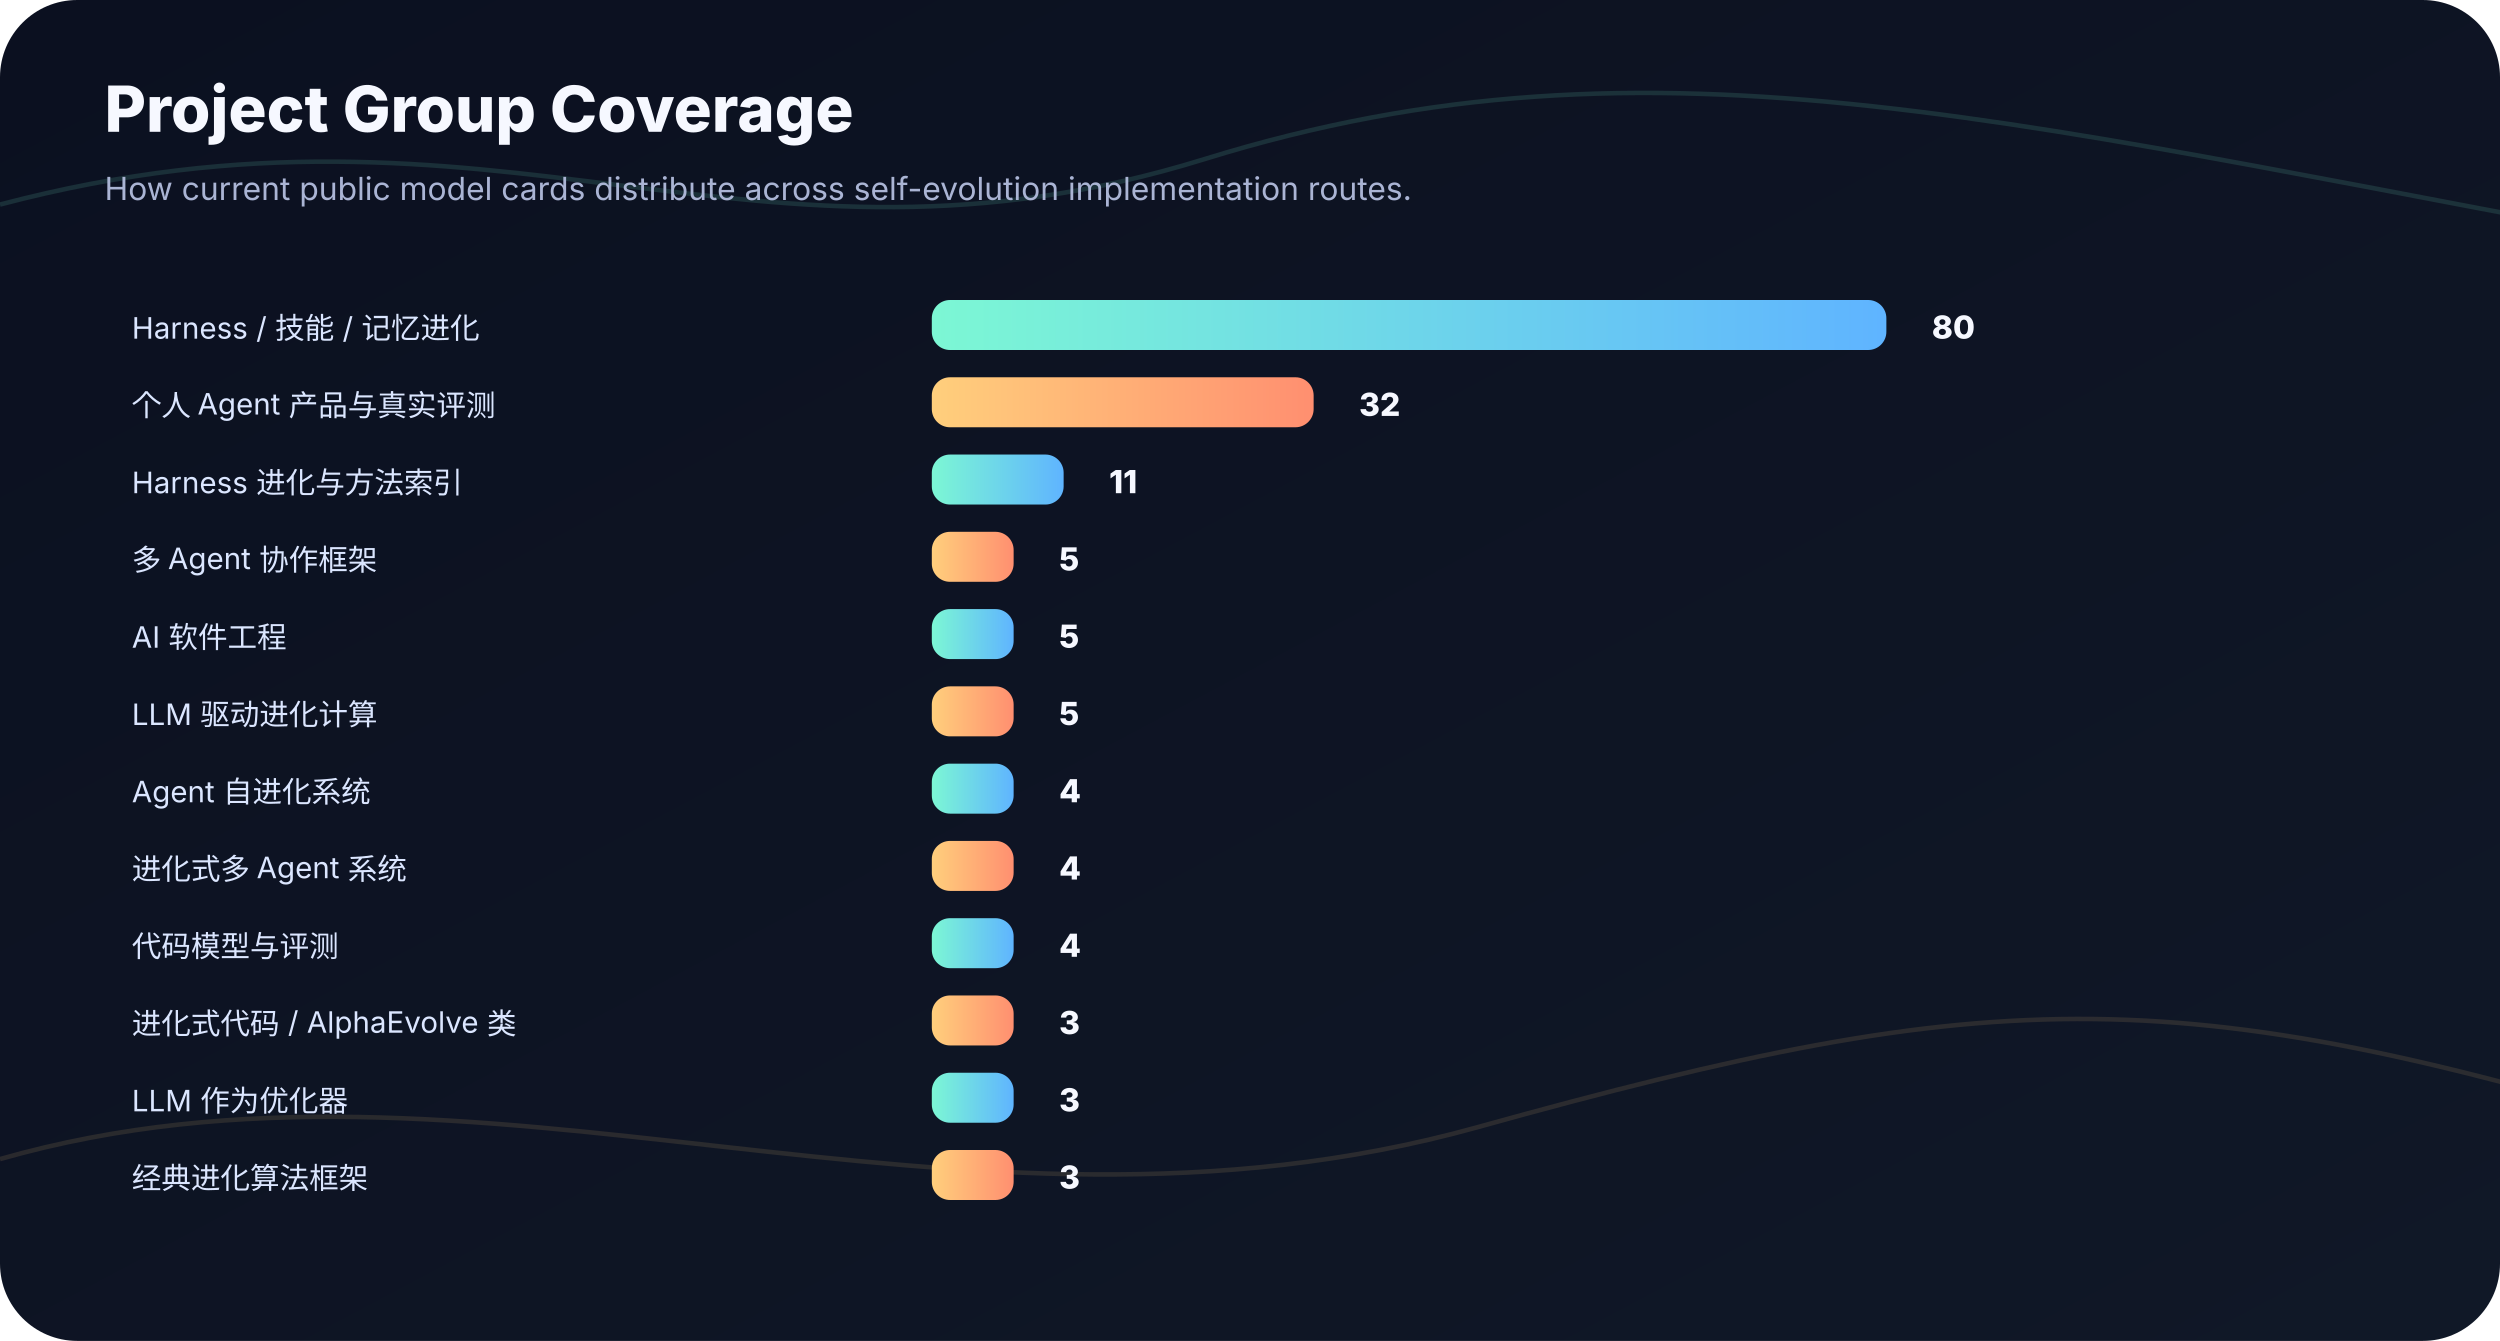
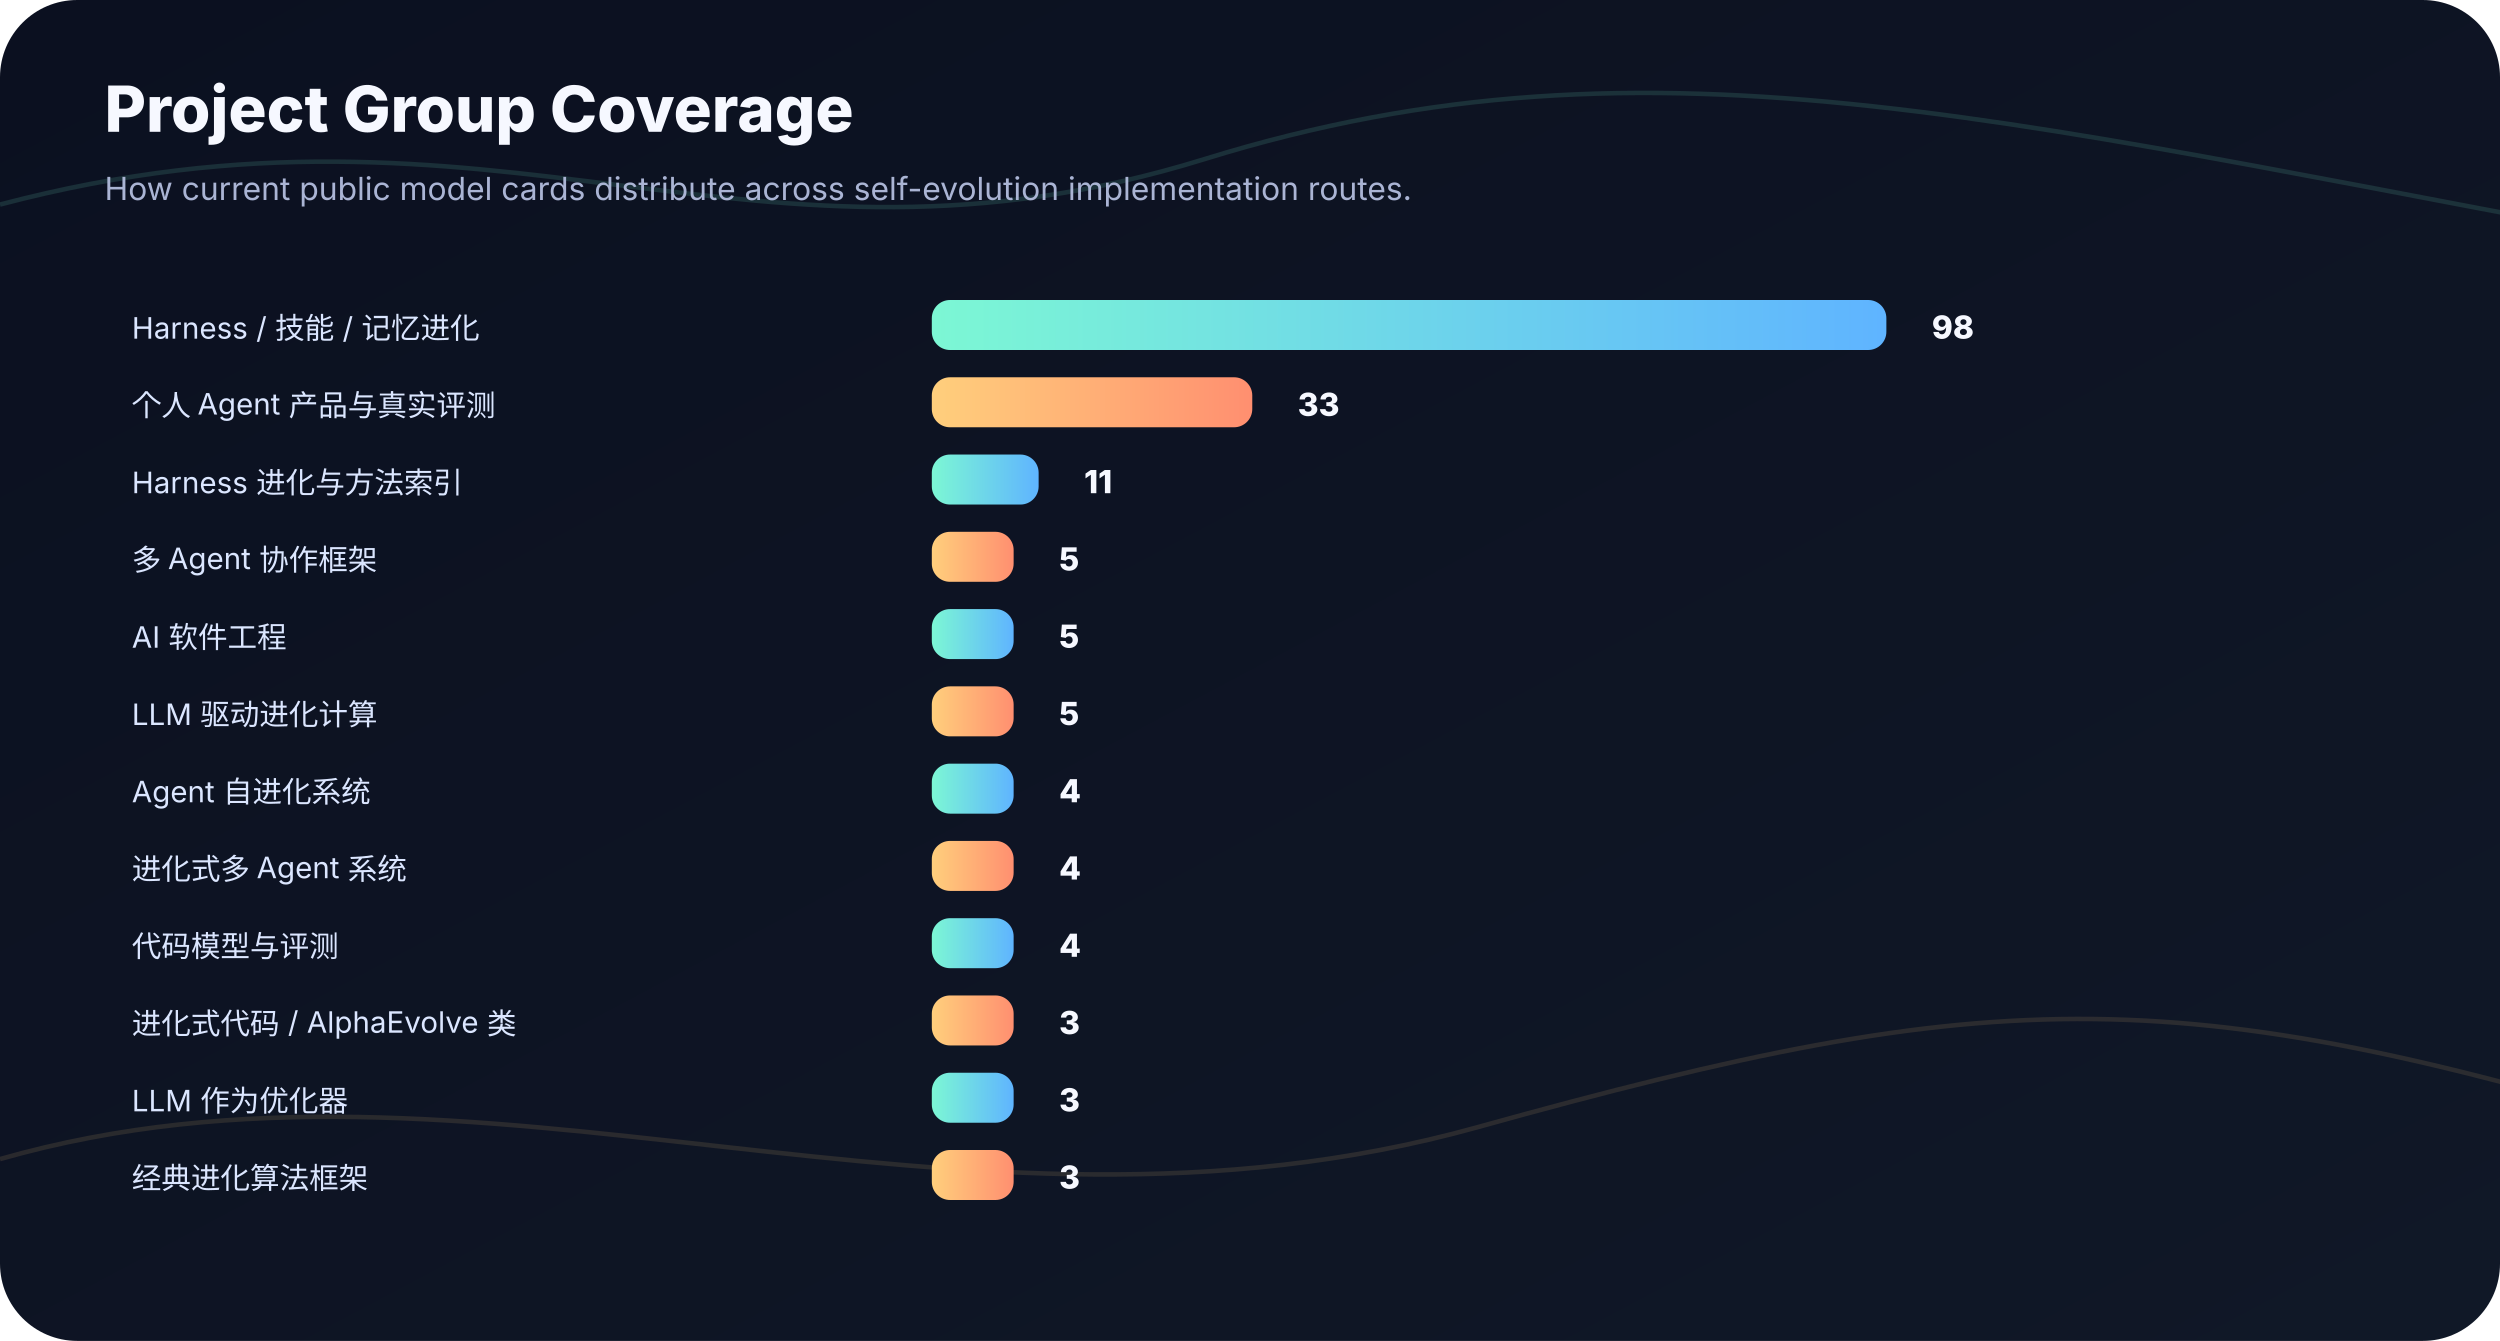
<svg xmlns="http://www.w3.org/2000/svg" width="1100" height="590" viewBox="0 0 1100 590" role="img" aria-labelledby="title desc">
  <defs>
    <linearGradient id="bg" x1="0" x2="1" y1="0" y2="1">
      <stop offset="0" stop-color="#0b1020" />
      <stop offset="1" stop-color="#101827" />
    </linearGradient>
    <linearGradient id="teal" x1="0" x2="1">
      <stop offset="0" stop-color="#7cf7d4" />
      <stop offset="1" stop-color="#5fb4ff" />
    </linearGradient>
    <linearGradient id="amber" x1="0" x2="1">
      <stop offset="0" stop-color="#ffcf7c" />
      <stop offset="1" stop-color="#ff8f70" />
    </linearGradient>
    <filter id="softShadow" x="-20%" y="-20%" width="140%" height="140%">
      <feDropShadow dx="0" dy="12" stdDeviation="18" flood-color="#000000" flood-opacity=".28" />
    </filter>
  </defs>
  <rect width="100%" height="100%" rx="34" fill="url(#bg)" />
  <path d="M0 90 C220 32 330 132 530 70 S890 56 1200 112" fill="none" stroke="#7cf7d4" stroke-opacity=".13" stroke-width="2" />
  <path d="M0 510 C210 450 420 560 650 496 S960 430 1200 505" fill="none" stroke="#ffcf7c" stroke-opacity=".12" stroke-width="2" />
  <text x="46" y="58" font-family="Inter, Arial, sans-serif" font-size="28" font-weight="800" fill="#f6f8ff">Project Group Coverage</text>
  <text x="46" y="88" font-family="Inter, Arial, sans-serif" font-size="14" fill="#aab4d4">How current public model cards distribute across self-evolution implementation routes.</text>
  <text x="58" y="149" font-family="Inter, Arial, sans-serif" font-size="13" fill="#dbe6ff">Harness / 技能 / 记忆进化</text>
  <rect x="410" y="132" width="420" height="22" rx="8" fill="url(#teal)" />
-   <text x="850" y="149" font-family="Inter, Arial, sans-serif" font-size="14" font-weight="800" fill="#f6f8ff">80</text>
+   <text x="850" y="149" font-family="Inter, Arial, sans-serif" font-size="14" font-weight="800" fill="#f6f8ff">98</text>
  <text x="58" y="183" font-family="Inter, Arial, sans-serif" font-size="13" fill="#dbe6ff">个人 Agent 产品与真实评测</text>
-   <rect x="410" y="166" width="168" height="22" rx="8" fill="url(#amber)" />
-   <text x="598" y="183" font-family="Inter, Arial, sans-serif" font-size="14" font-weight="800" fill="#f6f8ff">32</text>
+   <rect x="410" y="166" width="141" height="22" rx="8" fill="url(#amber)" />
+   <text x="571" y="183" font-family="Inter, Arial, sans-serif" font-size="14" font-weight="800" fill="#f6f8ff">33</text>
  <text x="58" y="217" font-family="Inter, Arial, sans-serif" font-size="13" fill="#dbe6ff">Harness 进化与方法索引</text>
-   <rect x="410" y="200" width="58" height="22" rx="8" fill="url(#teal)" />
-   <text x="488" y="217" font-family="Inter, Arial, sans-serif" font-size="14" font-weight="800" fill="#f6f8ff">11</text>
+   <rect x="410" y="200" width="47" height="22" rx="8" fill="url(#teal)" />
+   <text x="477" y="217" font-family="Inter, Arial, sans-serif" font-size="14" font-weight="800" fill="#f6f8ff">11</text>
  <text x="58" y="251" font-family="Inter, Arial, sans-serif" font-size="13" fill="#dbe6ff">多 Agent 协作框架</text>
  <rect x="410" y="234" width="36" height="22" rx="8" fill="url(#amber)" />
  <text x="466" y="251" font-family="Inter, Arial, sans-serif" font-size="14" font-weight="800" fill="#f6f8ff">5</text>
  <text x="58" y="285" font-family="Inter, Arial, sans-serif" font-size="13" fill="#dbe6ff">AI 软件工程</text>
  <rect x="410" y="268" width="36" height="22" rx="8" fill="url(#teal)" />
  <text x="466" y="285" font-family="Inter, Arial, sans-serif" font-size="14" font-weight="800" fill="#f6f8ff">5</text>
  <text x="58" y="319" font-family="Inter, Arial, sans-serif" font-size="13" fill="#dbe6ff">LLM 驱动进化计算</text>
  <rect x="410" y="302" width="36" height="22" rx="8" fill="url(#amber)" />
  <text x="466" y="319" font-family="Inter, Arial, sans-serif" font-size="14" font-weight="800" fill="#f6f8ff">5</text>
  <text x="58" y="353" font-family="Inter, Arial, sans-serif" font-size="13" fill="#dbe6ff">Agent 自进化系统</text>
  <rect x="410" y="336" width="36" height="22" rx="8" fill="url(#teal)" />
  <text x="466" y="353" font-family="Inter, Arial, sans-serif" font-size="14" font-weight="800" fill="#f6f8ff">4</text>
  <text x="58" y="387" font-family="Inter, Arial, sans-serif" font-size="13" fill="#dbe6ff">进化式多 Agent 系统</text>
  <rect x="410" y="370" width="36" height="22" rx="8" fill="url(#amber)" />
  <text x="466" y="387" font-family="Inter, Arial, sans-serif" font-size="14" font-weight="800" fill="#f6f8ff">4</text>
  <text x="58" y="421" font-family="Inter, Arial, sans-serif" font-size="13" fill="#dbe6ff">代码模型与评测</text>
  <rect x="410" y="404" width="36" height="22" rx="8" fill="url(#teal)" />
  <text x="466" y="421" font-family="Inter, Arial, sans-serif" font-size="14" font-weight="800" fill="#f6f8ff">4</text>
  <text x="58" y="455" font-family="Inter, Arial, sans-serif" font-size="13" fill="#dbe6ff">进化式代码 / AlphaEvolve 类</text>
  <rect x="410" y="438" width="36" height="22" rx="8" fill="url(#amber)" />
  <text x="466" y="455" font-family="Inter, Arial, sans-serif" font-size="14" font-weight="800" fill="#f6f8ff">3</text>
  <text x="58" y="489" font-family="Inter, Arial, sans-serif" font-size="13" fill="#dbe6ff">LLM 作为优化器</text>
  <rect x="410" y="472" width="36" height="22" rx="8" fill="url(#teal)" />
  <text x="466" y="489" font-family="Inter, Arial, sans-serif" font-size="14" font-weight="800" fill="#f6f8ff">3</text>
  <text x="58" y="523" font-family="Inter, Arial, sans-serif" font-size="13" fill="#dbe6ff">经典进化算法框架</text>
  <rect x="410" y="506" width="36" height="22" rx="8" fill="url(#amber)" />
  <text x="466" y="523" font-family="Inter, Arial, sans-serif" font-size="14" font-weight="800" fill="#f6f8ff">3</text>
</svg>
